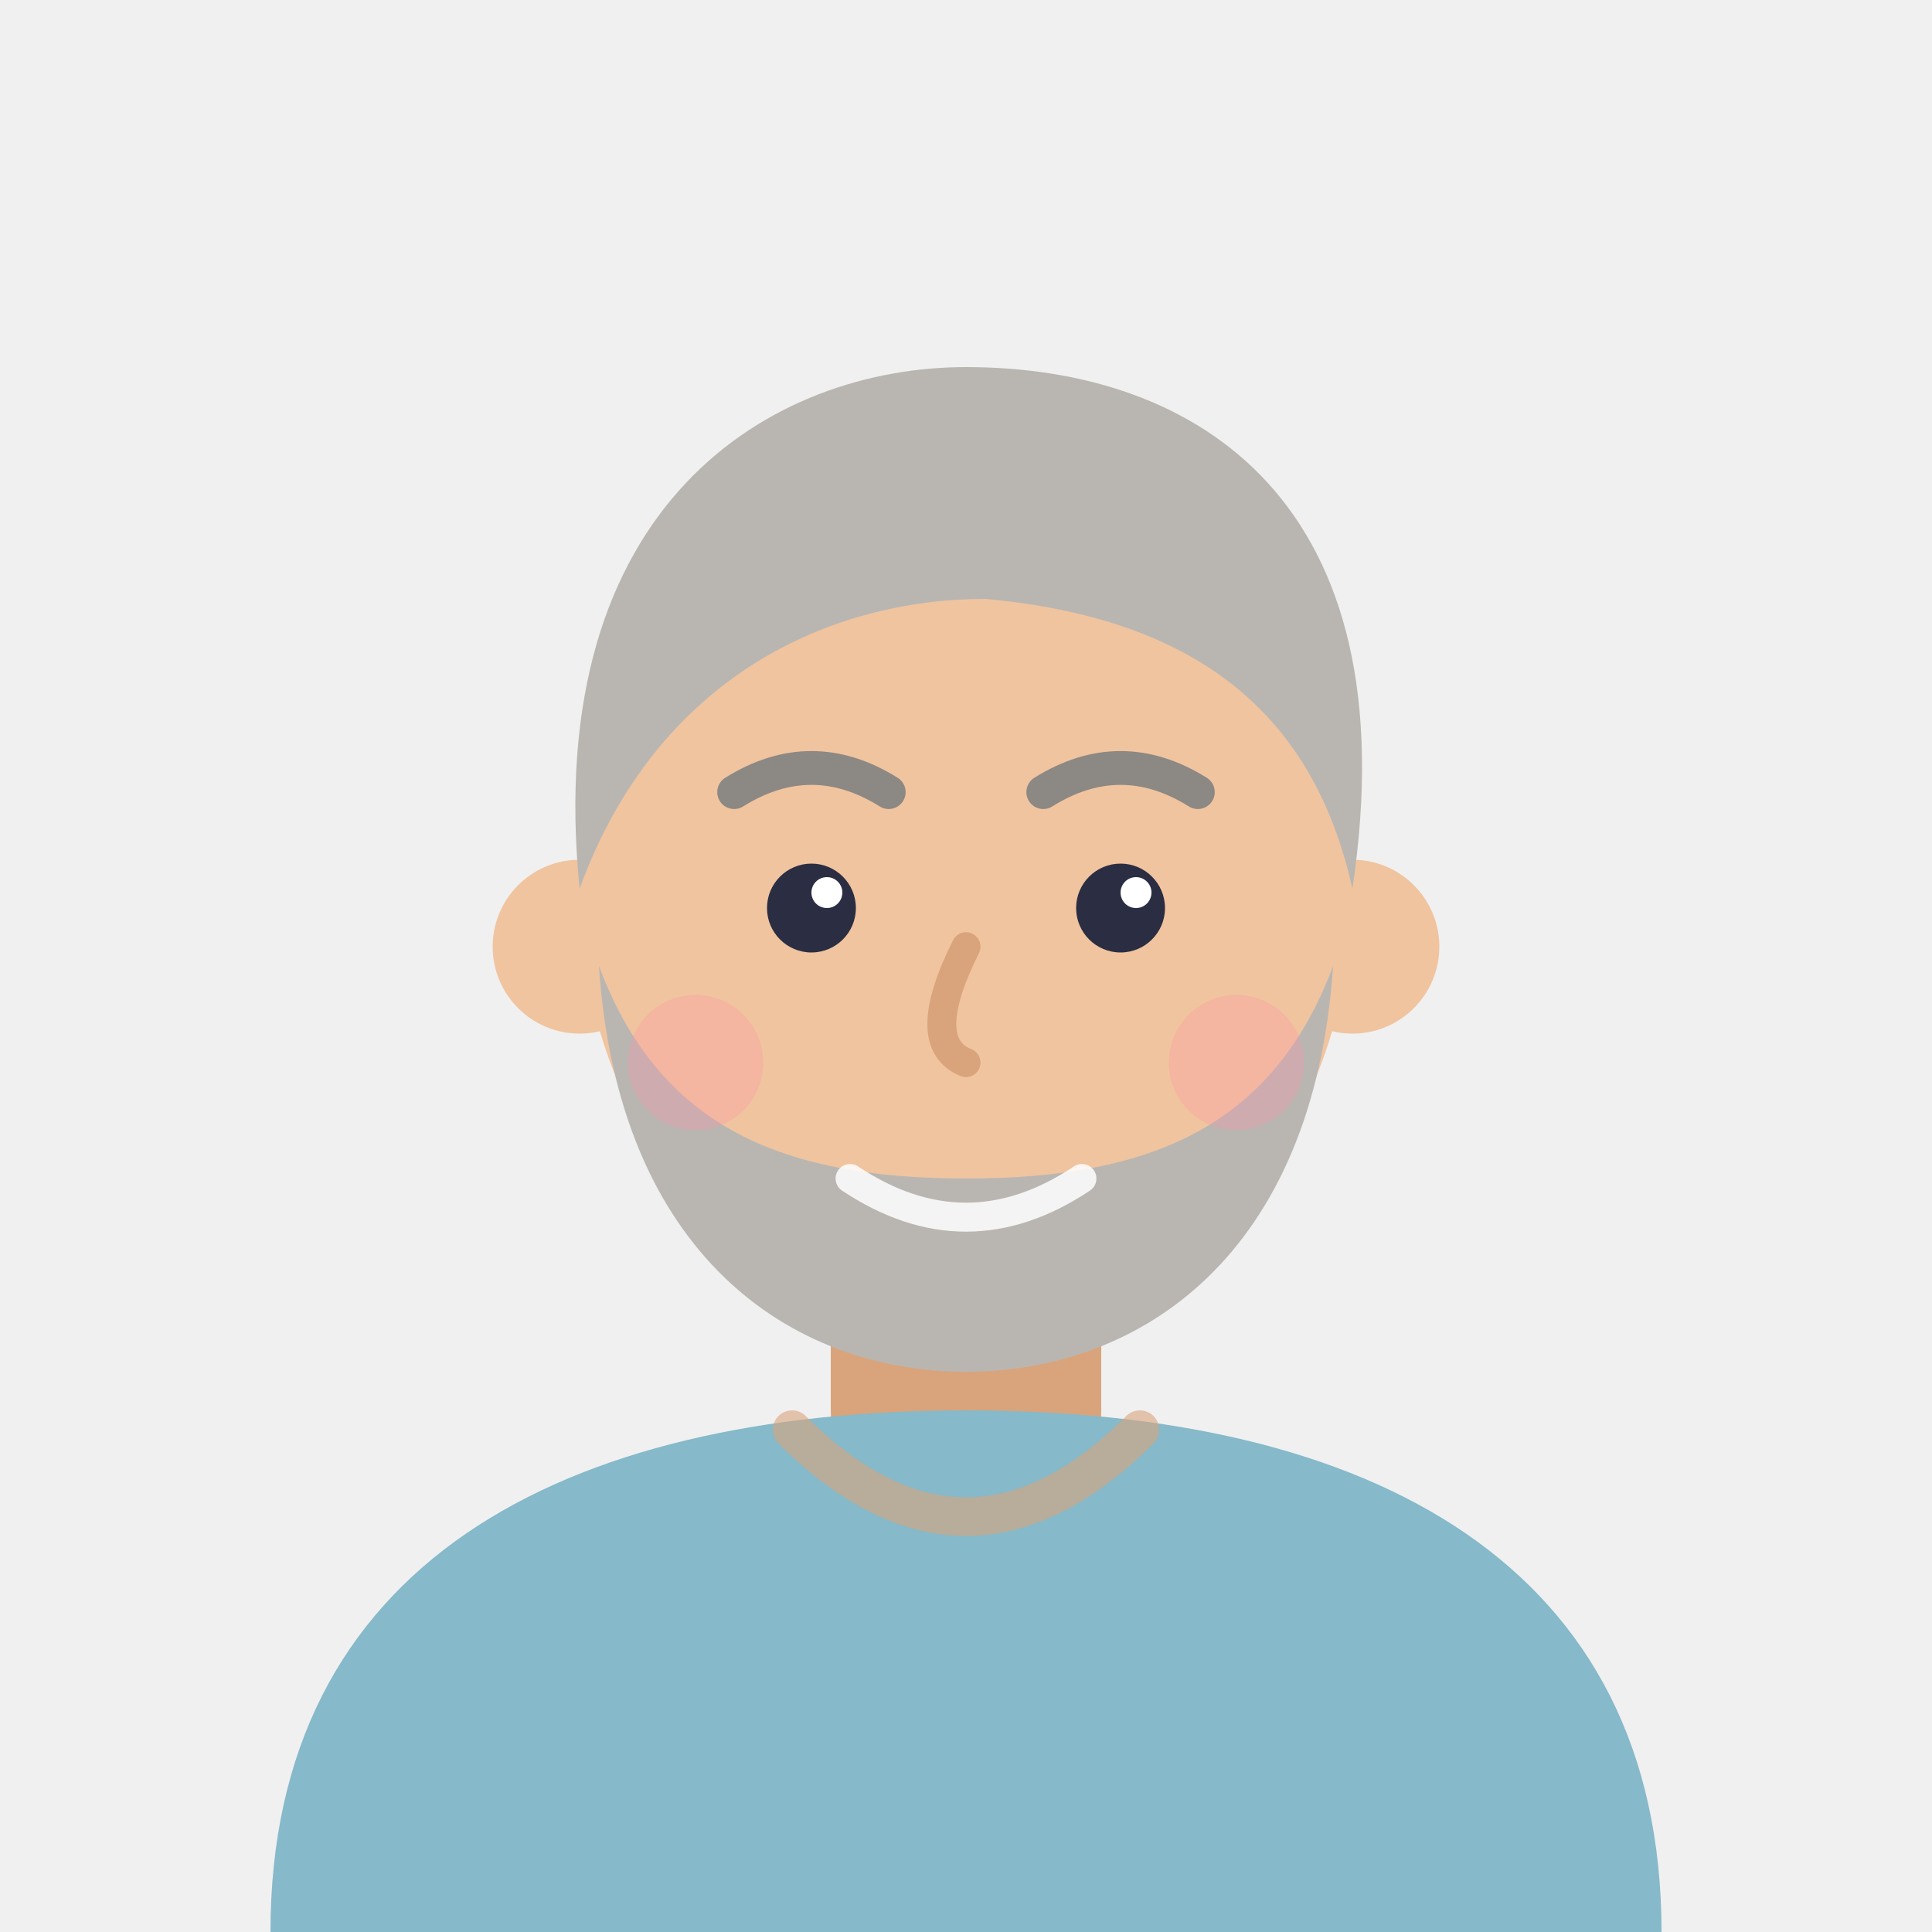
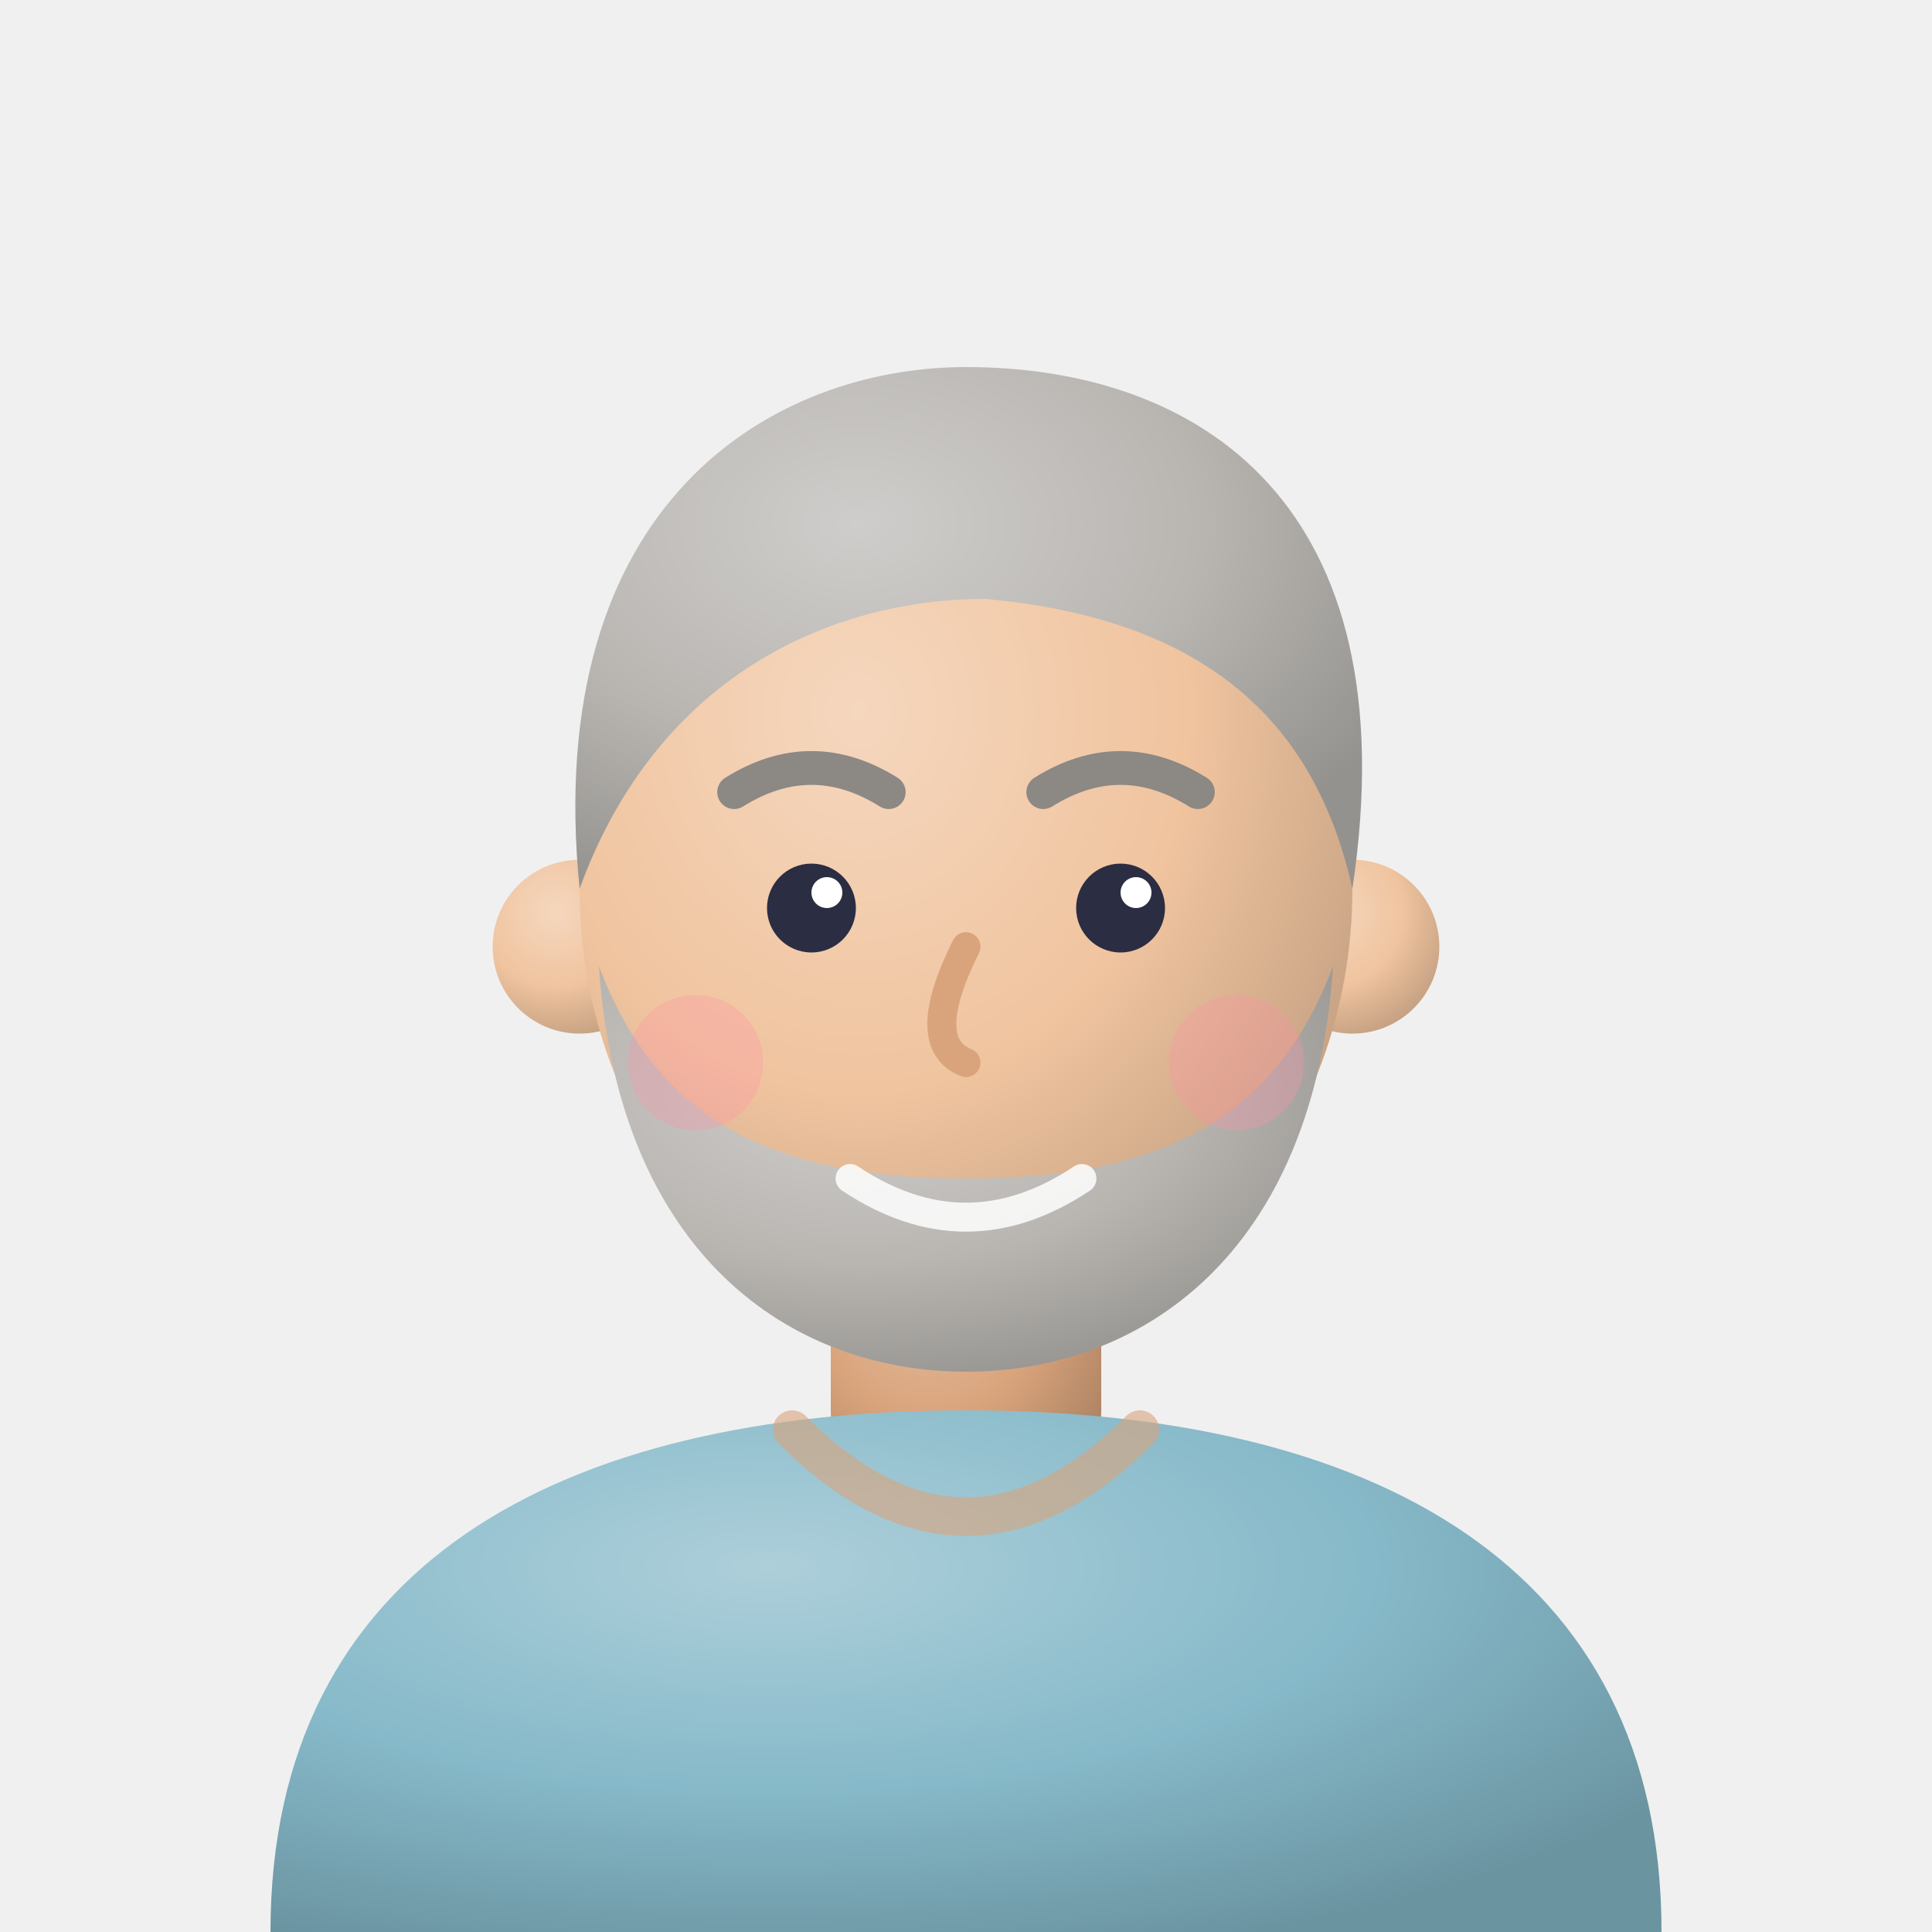
<svg xmlns="http://www.w3.org/2000/svg" viewBox="0 0 200 200">
-   <rect x="86" y="122" width="28" height="34" rx="10" fill="#D9A47C" />
-   <path d="M28 200 C28 162 58 146 100 146 C142 146 172 162 172 200 Z" fill="#86B9C9" />
+   <defs>
+     <radialGradient id="sD9A47C" cx="0.36" cy="0.3" r="0.78">
+       <stop offset="0" stop-color="#E5C1A6" />
+       <stop offset="0.55" stop-color="#D9A47C" />
+       <stop offset="1" stop-color="#AE8363" />
+     </radialGradient>
+     <radialGradient id="s86B9C9" cx="0.36" cy="0.3" r="0.78">
+       <stop offset="0" stop-color="#ADCFDA" />
+       <stop offset="0.55" stop-color="#86B9C9" />
+       <stop offset="1" stop-color="#6B94A1" />
+     </radialGradient>
+     <radialGradient id="sF0C49F" cx="0.36" cy="0.3" r="0.78">
+       <stop offset="0" stop-color="#F5D7BE" />
+       <stop offset="0.55" stop-color="#F0C49F" />
+       <stop offset="1" stop-color="#C09D7F" />
+     </radialGradient>
+     <radialGradient id="sB9B6B2" cx="0.36" cy="0.3" r="0.78">
+       <stop offset="0" stop-color="#CFCDCB" />
+       <stop offset="0.55" stop-color="#B9B6B2" />
+       <stop offset="1" stop-color="#94928E" />
+     </radialGradient>
+   </defs>
+   <rect x="86" y="122" width="28" height="34" rx="10" fill="url(#sD9A47C)" />
+   <path d="M28 200 C28 162 58 146 100 146 C142 146 172 162 172 200 Z" fill="url(#s86B9C9)" />
  <path d="M82 148 Q100 166 118 148" fill="none" stroke="#D9A47C" stroke-width="4" stroke-linecap="round" opacity="0.6" />
-   <circle cx="60" cy="98" r="9" fill="#F0C49F" />
-   <circle cx="140" cy="98" r="9" fill="#F0C49F" />
-   <ellipse cx="100" cy="92" rx="40" ry="46" fill="#F0C49F" />
-   <path d="M60 92 C56 52 80 38 100 38 C124 38 146 52 140 92 C136 74 124 64 102 62 C86 62 68 70 60 92 Z" fill="#B9B6B2" />
+   <circle cx="60" cy="98" r="9" fill="url(#sF0C49F)" />
+   <circle cx="140" cy="98" r="9" fill="url(#sF0C49F)" />
+   <ellipse cx="100" cy="92" rx="40" ry="46" fill="url(#sF0C49F)" />
+   <path d="M60 92 C56 52 80 38 100 38 C124 38 146 52 140 92 C136 74 124 64 102 62 C86 62 68 70 60 92 Z" fill="url(#sB9B6B2)" />
  <path d="M76 82 Q84 77 92 82 M108 82 Q116 77 124 82" fill="none" stroke="#8C8884" stroke-width="3.5" stroke-linecap="round" />
  <circle cx="84" cy="94" r="4.6" fill="#2B2D42" />
  <circle cx="116" cy="94" r="4.6" fill="#2B2D42" />
  <circle cx="85.6" cy="92.4" r="1.6" fill="#fff" />
  <circle cx="117.6" cy="92.4" r="1.6" fill="#fff" />
  <path d="M100 98 Q95 108 100 110" fill="none" stroke="#D9A47C" stroke-width="3" stroke-linecap="round" />
-   <path d="M62 100 C64 130 82 142 100 142 C118 142 136 130 138 100 C132 116 120 122 100 122 C80 122 68 116 62 100 Z" fill="#B9B6B2" />
+   <path d="M62 100 C64 130 82 142 100 142 C118 142 136 130 138 100 C132 116 120 122 100 122 C80 122 68 116 62 100 Z" fill="url(#sB9B6B2)" />
  <path d="M88 122 Q100 130 112 122" fill="none" stroke="#FFF" stroke-opacity="0.85" stroke-width="3" stroke-linecap="round" />
  <circle cx="72" cy="110" r="7" fill="#FF8FA3" opacity="0.3" />
  <circle cx="128" cy="110" r="7" fill="#FF8FA3" opacity="0.3" />
</svg>
